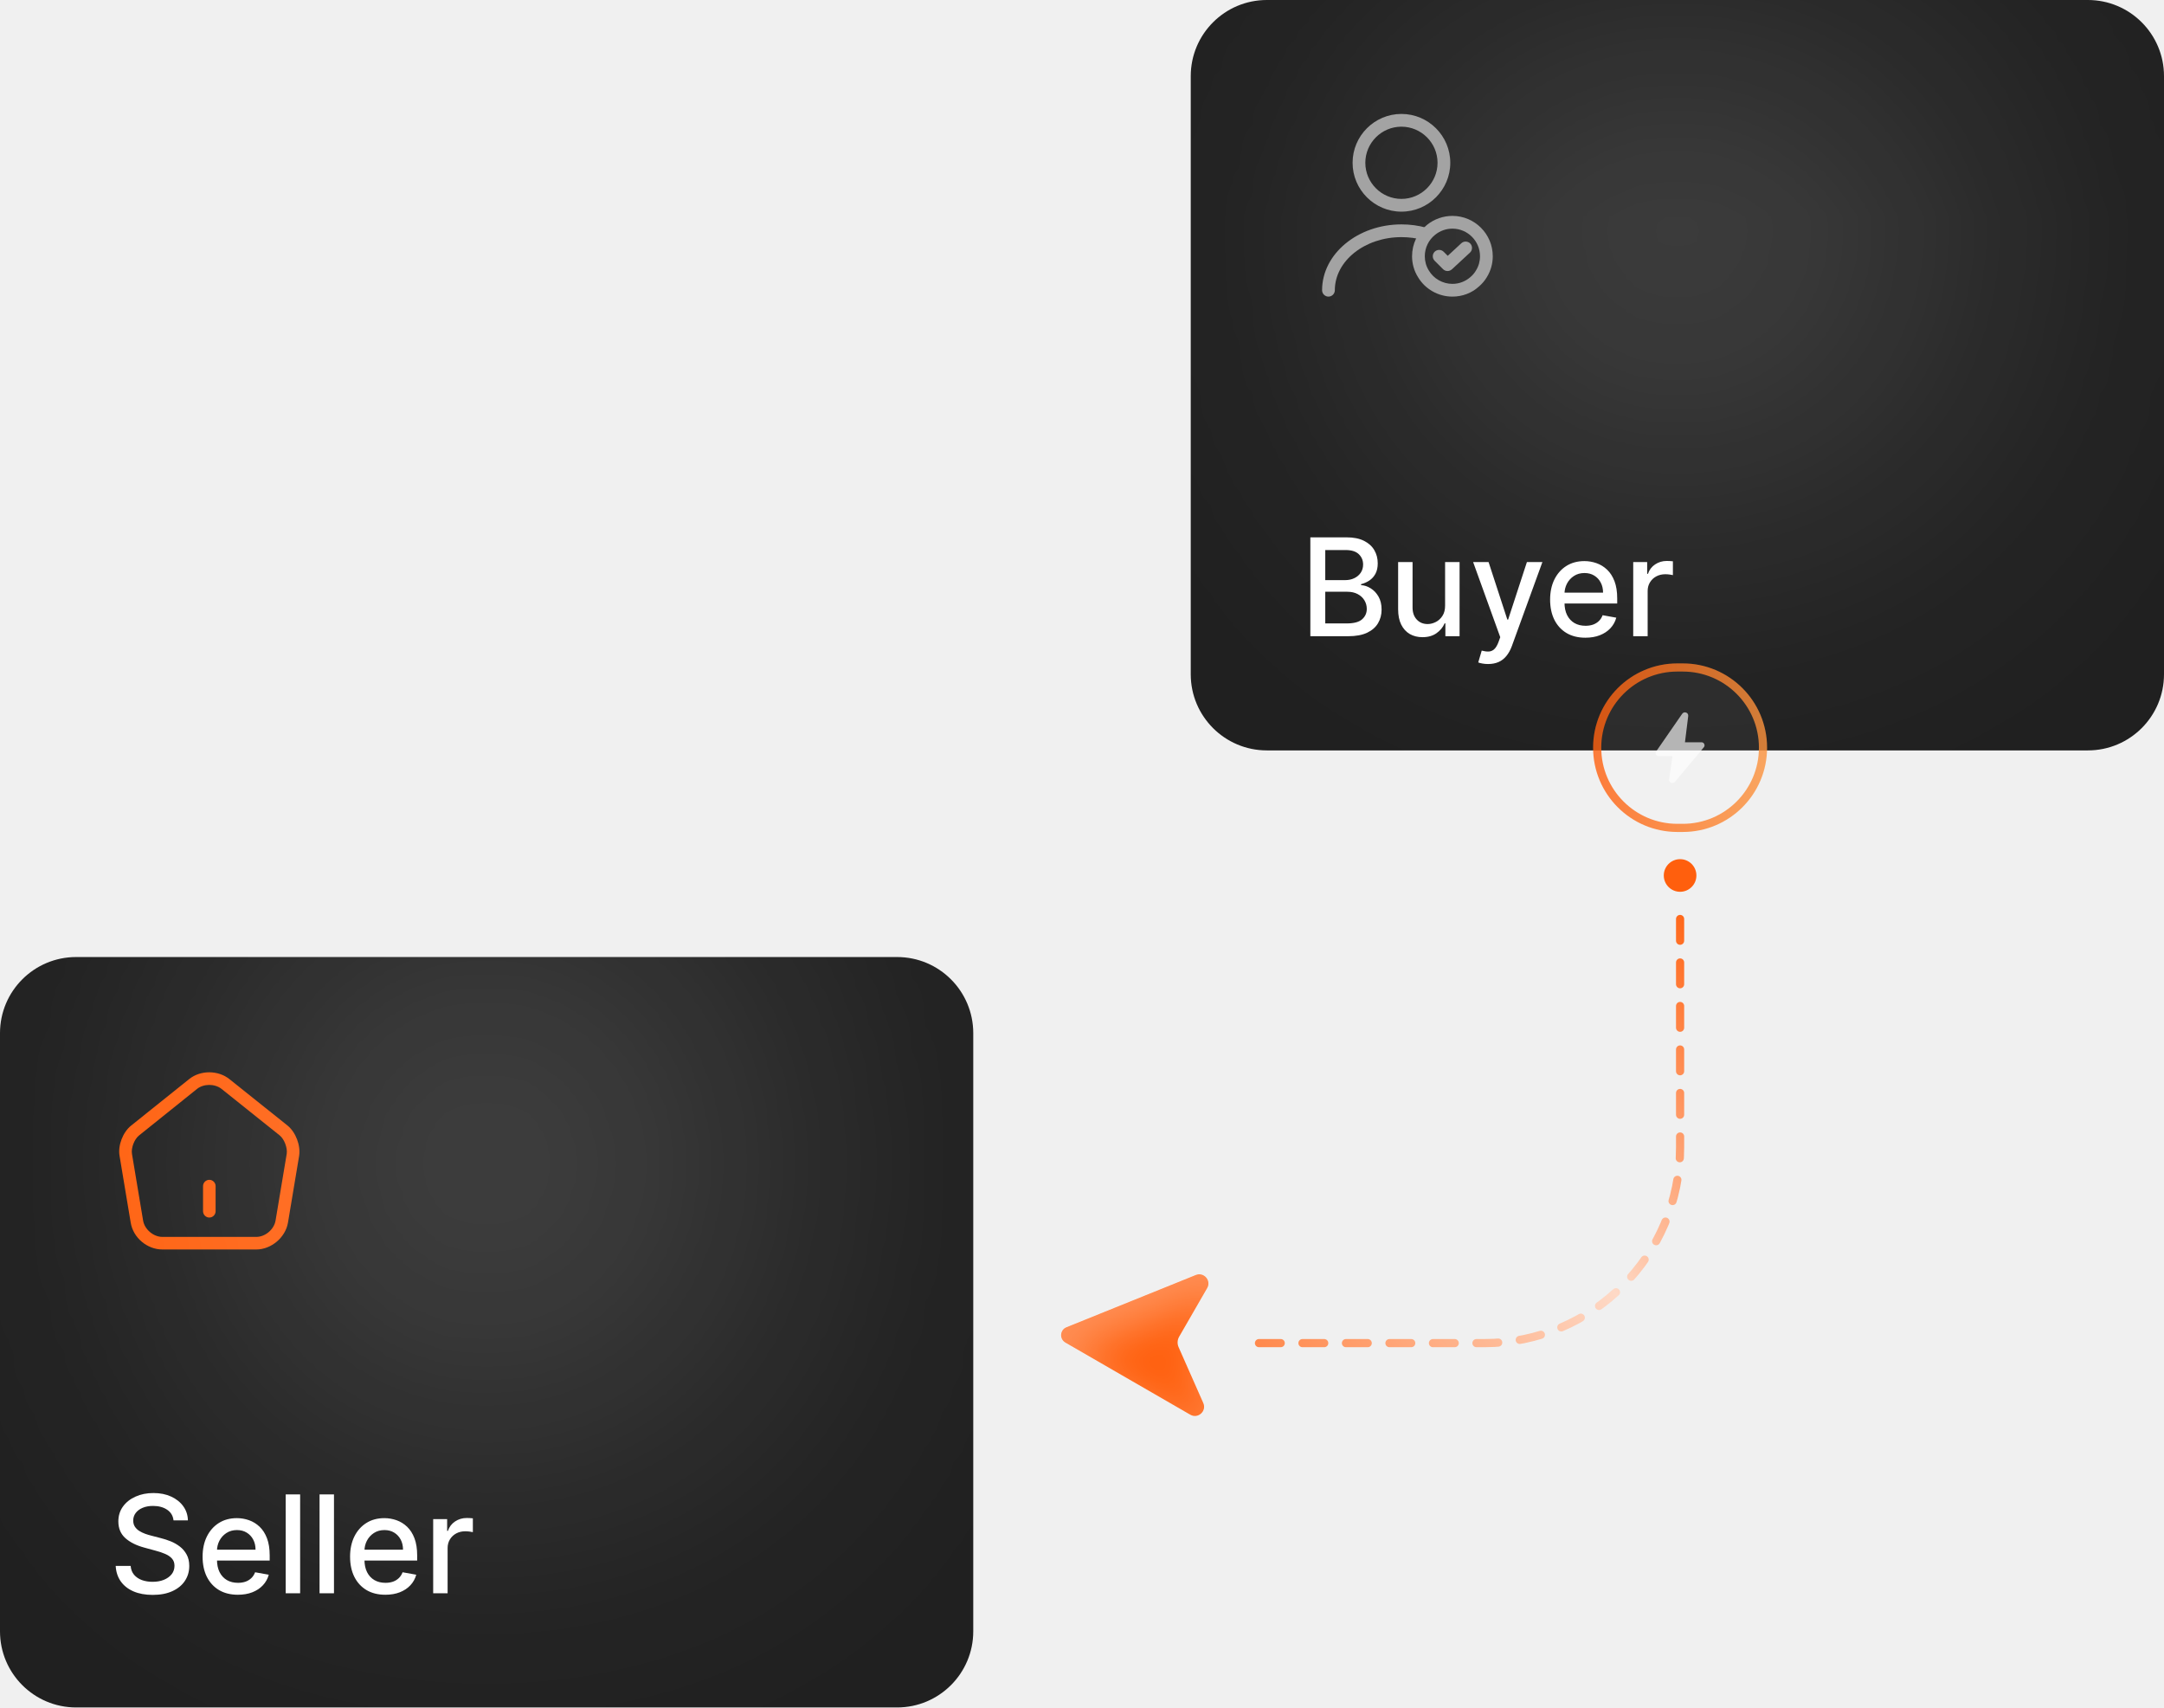
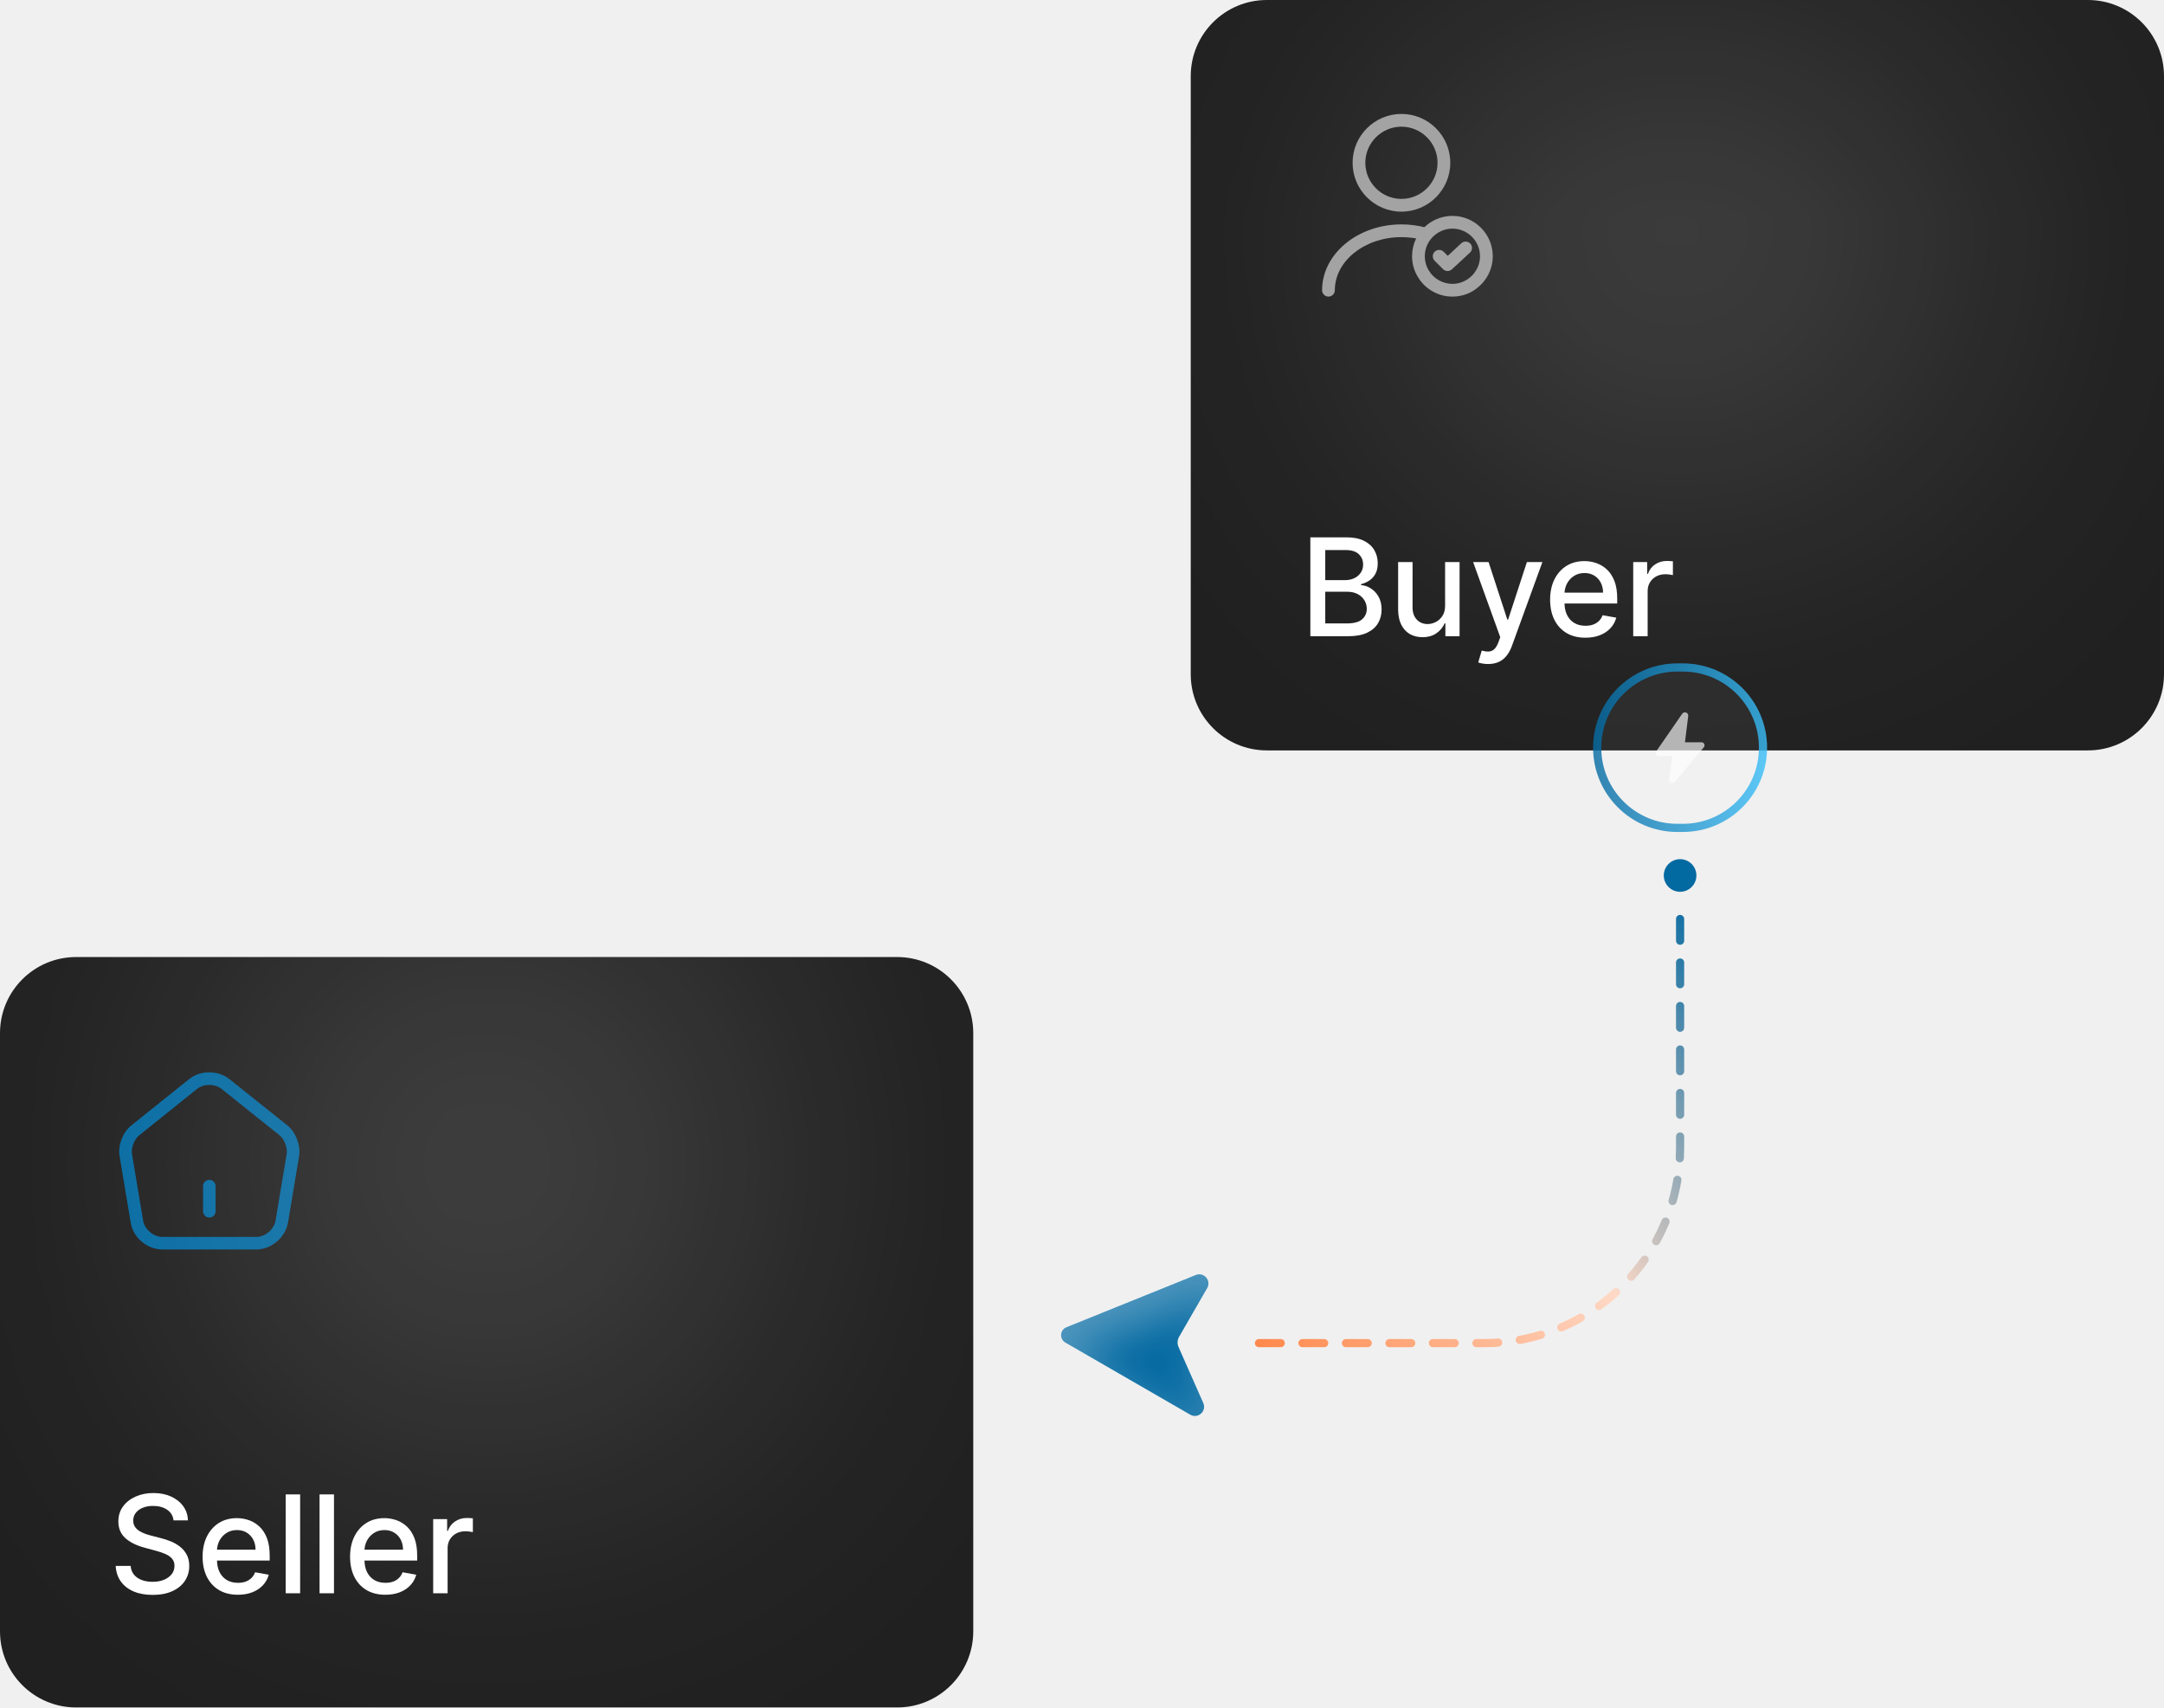
<svg xmlns="http://www.w3.org/2000/svg" width="398" height="314" viewBox="0 0 398 314" fill="none">
  <g clip-path="url(#clip0_698_5707)">
    <rect x="219" width="179" height="138" rx="14" fill="#1F1F1F" />
    <path d="M240.998 117V98.818H247.656C248.946 98.818 250.014 99.031 250.861 99.457C251.707 99.878 252.34 100.449 252.761 101.171C253.181 101.887 253.391 102.695 253.391 103.594C253.391 104.352 253.252 104.991 252.974 105.512C252.696 106.027 252.323 106.441 251.855 106.755C251.393 107.063 250.884 107.288 250.328 107.43V107.607C250.932 107.637 251.521 107.832 252.095 108.193C252.675 108.548 253.154 109.054 253.533 109.711C253.912 110.368 254.101 111.167 254.101 112.108C254.101 113.038 253.882 113.872 253.444 114.612C253.012 115.346 252.343 115.929 251.438 116.361C250.532 116.787 249.375 117 247.967 117H240.998ZM243.741 114.647H247.7C249.014 114.647 249.955 114.393 250.523 113.884C251.092 113.375 251.376 112.739 251.376 111.975C251.376 111.401 251.231 110.874 250.941 110.395C250.651 109.915 250.236 109.534 249.698 109.25C249.165 108.966 248.532 108.824 247.798 108.824H243.741V114.647ZM243.741 106.684H247.416C248.032 106.684 248.585 106.566 249.076 106.329C249.574 106.092 249.967 105.761 250.257 105.335C250.553 104.902 250.701 104.393 250.701 103.808C250.701 103.056 250.438 102.426 249.911 101.917C249.384 101.408 248.576 101.153 247.487 101.153H243.741V106.684ZM265.78 111.345V103.364H268.443V117H265.833V114.638H265.691C265.378 115.366 264.874 115.973 264.182 116.458C263.495 116.938 262.64 117.178 261.616 117.178C260.74 117.178 259.965 116.985 259.29 116.6C258.622 116.21 258.095 115.633 257.71 114.869C257.331 114.106 257.142 113.162 257.142 112.037V103.364H259.796V111.718C259.796 112.647 260.054 113.387 260.569 113.937C261.084 114.488 261.752 114.763 262.575 114.763C263.072 114.763 263.566 114.638 264.058 114.39C264.555 114.141 264.966 113.766 265.292 113.262C265.623 112.759 265.786 112.12 265.78 111.345ZM273.688 122.114C273.291 122.114 272.93 122.081 272.605 122.016C272.279 121.957 272.037 121.892 271.877 121.821L272.516 119.646C273.001 119.776 273.433 119.832 273.812 119.814C274.191 119.797 274.525 119.654 274.815 119.388C275.111 119.122 275.372 118.687 275.597 118.083L275.925 117.178L270.936 103.364H273.777L277.23 113.946H277.372L280.826 103.364H283.676L278.056 118.82C277.795 119.53 277.464 120.131 277.062 120.622C276.659 121.119 276.18 121.492 275.623 121.741C275.067 121.989 274.422 122.114 273.688 122.114ZM291.583 117.275C290.24 117.275 289.083 116.988 288.112 116.414C287.147 115.834 286.402 115.02 285.875 113.973C285.354 112.919 285.094 111.685 285.094 110.271C285.094 108.874 285.354 107.643 285.875 106.577C286.402 105.512 287.136 104.681 288.077 104.083C289.024 103.485 290.13 103.186 291.397 103.186C292.166 103.186 292.912 103.313 293.634 103.568C294.356 103.822 295.004 104.222 295.578 104.766C296.153 105.311 296.605 106.018 296.937 106.888C297.268 107.752 297.434 108.803 297.434 110.04V110.981H286.594V108.992H294.833C294.833 108.294 294.691 107.675 294.407 107.137C294.123 106.592 293.723 106.163 293.208 105.849C292.699 105.536 292.101 105.379 291.415 105.379C290.669 105.379 290.018 105.562 289.462 105.929C288.911 106.29 288.485 106.764 288.183 107.35C287.887 107.93 287.739 108.56 287.739 109.241V110.794C287.739 111.706 287.899 112.481 288.219 113.12C288.544 113.76 288.997 114.248 289.577 114.585C290.157 114.917 290.835 115.082 291.61 115.082C292.113 115.082 292.572 115.011 292.986 114.869C293.4 114.721 293.759 114.502 294.06 114.212C294.362 113.922 294.593 113.564 294.753 113.138L297.265 113.591C297.064 114.331 296.703 114.979 296.182 115.535C295.667 116.086 295.019 116.515 294.238 116.822C293.463 117.124 292.578 117.275 291.583 117.275ZM300.379 117V103.364H302.945V105.53H303.087C303.335 104.796 303.773 104.219 304.401 103.799C305.034 103.373 305.75 103.159 306.549 103.159C306.715 103.159 306.91 103.165 307.135 103.177C307.366 103.189 307.547 103.204 307.677 103.222V105.761C307.57 105.731 307.381 105.699 307.109 105.663C306.836 105.622 306.564 105.601 306.292 105.601C305.664 105.601 305.105 105.734 304.614 106C304.129 106.261 303.744 106.625 303.46 107.092C303.176 107.554 303.034 108.081 303.034 108.673V117H300.379Z" fill="white" />
    <g filter="url(#filter0_f_698_5707)">
      <ellipse cx="308.5" cy="38" rx="31.5" ry="38" fill="white" fill-opacity="0.45" />
    </g>
    <path d="M257.75 38.922C252.797 38.922 248.766 34.891 248.766 29.938C248.766 24.984 252.797 20.953 257.75 20.953C262.703 20.953 266.734 24.984 266.734 29.938C266.734 34.891 262.703 38.922 257.75 38.922ZM257.75 23.297C254.094 23.297 251.109 26.281 251.109 29.938C251.109 33.594 254.094 36.578 257.75 36.578C261.406 36.578 264.391 33.594 264.391 29.938C264.391 26.281 261.406 23.297 257.75 23.297Z" fill="#A3A3A3" />
    <path d="M244.328 54.547C243.688 54.547 243.156 54.016 243.156 53.375C243.156 46.703 249.703 41.266 257.75 41.266C259.328 41.266 260.875 41.469 262.375 41.891C263 42.062 263.359 42.703 263.188 43.328C263.016 43.953 262.375 44.312 261.75 44.141C260.469 43.781 259.125 43.609 257.75 43.609C251 43.609 245.5 47.984 245.5 53.375C245.5 54.016 244.969 54.547 244.328 54.547Z" fill="#A3A3A3" />
    <path d="M267.125 54.547C264.531 54.547 262.094 53.172 260.781 50.938C260.078 49.812 259.703 48.484 259.703 47.125C259.703 44.844 260.719 42.734 262.484 41.328C263.797 40.281 265.453 39.703 267.125 39.703C271.219 39.703 274.547 43.031 274.547 47.125C274.547 48.484 274.172 49.812 273.469 50.953C273.078 51.609 272.578 52.203 271.984 52.703C270.687 53.891 268.953 54.547 267.125 54.547ZM267.125 42.047C265.969 42.047 264.875 42.438 263.953 43.172C262.75 44.125 262.047 45.578 262.047 47.125C262.047 48.047 262.297 48.953 262.781 49.734C263.688 51.266 265.359 52.203 267.125 52.203C268.359 52.203 269.547 51.75 270.453 50.938C270.859 50.594 271.203 50.188 271.453 49.75C271.953 48.953 272.203 48.047 272.203 47.125C272.203 44.328 269.922 42.047 267.125 42.047Z" fill="#A3A3A3" />
    <path d="M266.232 49.844C265.936 49.844 265.639 49.734 265.404 49.5L263.857 47.953C263.404 47.5 263.404 46.75 263.857 46.297C264.311 45.844 265.061 45.844 265.514 46.297L266.264 47.047L268.764 44.734C269.232 44.297 269.982 44.328 270.42 44.797C270.857 45.266 270.826 46.016 270.357 46.453L267.029 49.531C266.795 49.734 266.514 49.844 266.232 49.844Z" fill="#A3A3A3" />
  </g>
  <g clip-path="url(#clip1_698_5707)">
    <rect y="176" width="179" height="138" rx="14" fill="#1F1F1F" />
-     <path d="M38.5 223.906C37.868 223.906 37.344 223.382 37.344 222.75V218.125C37.344 217.493 37.868 216.969 38.5 216.969C39.132 216.969 39.656 217.493 39.656 218.125V222.75C39.656 223.382 39.132 223.906 38.5 223.906Z" fill="#FF5F0D" />
-     <path d="M47.136 229.779H29.869C27.063 229.779 24.504 227.621 24.041 224.862L21.991 212.574C21.652 210.663 22.592 208.212 24.119 206.994L34.802 198.437C36.868 196.772 40.121 196.788 42.202 198.453L52.886 206.994C54.397 208.212 55.322 210.663 55.014 212.574L52.963 224.846C52.501 227.575 49.88 229.779 47.136 229.779ZM38.487 199.517C37.67 199.517 36.853 199.763 36.251 200.241L25.568 208.813C24.704 209.507 24.088 211.11 24.273 212.204L26.323 224.476C26.601 226.095 28.219 227.467 29.869 227.467H47.136C48.785 227.467 50.404 226.095 50.681 224.461L52.732 212.189C52.901 211.11 52.285 209.476 51.437 208.797L40.753 200.257C40.136 199.763 39.304 199.517 38.487 199.517Z" fill="#FF5F0D" />
+     <path d="M38.5 223.906C37.868 223.906 37.344 223.382 37.344 222.75V218.125C37.344 217.493 37.868 216.969 38.5 216.969C39.132 216.969 39.656 217.493 39.656 218.125V222.75C39.656 223.382 39.132 223.906 38.5 223.906Z" fill="#0369A1" />
+     <path d="M47.136 229.779H29.869C27.063 229.779 24.504 227.621 24.041 224.862L21.991 212.574C21.652 210.663 22.592 208.212 24.119 206.994L34.802 198.437C36.868 196.772 40.121 196.788 42.202 198.453L52.886 206.994C54.397 208.212 55.322 210.663 55.014 212.574L52.963 224.846C52.501 227.575 49.88 229.779 47.136 229.779ZM38.487 199.517C37.67 199.517 36.853 199.763 36.251 200.241L25.568 208.813C24.704 209.507 24.088 211.11 24.273 212.204L26.323 224.476C26.601 226.095 28.219 227.467 29.869 227.467H47.136C48.785 227.467 50.404 226.095 50.681 224.461L52.732 212.189C52.901 211.11 52.285 209.476 51.437 208.797L40.753 200.257C40.136 199.763 39.304 199.517 38.487 199.517Z" fill="#0369A1" />
    <path d="M31.914 279.594C31.819 278.754 31.429 278.103 30.742 277.641C30.056 277.174 29.192 276.94 28.15 276.94C27.404 276.94 26.759 277.058 26.215 277.295C25.67 277.526 25.247 277.846 24.945 278.254C24.649 278.656 24.501 279.115 24.501 279.63C24.501 280.062 24.602 280.435 24.803 280.749C25.01 281.062 25.279 281.326 25.611 281.539C25.948 281.746 26.309 281.92 26.694 282.062C27.079 282.199 27.448 282.311 27.804 282.4L29.579 282.862C30.159 283.004 30.754 283.196 31.364 283.439C31.973 283.681 32.538 284.001 33.059 284.397C33.58 284.794 34 285.285 34.32 285.871C34.645 286.457 34.808 287.158 34.808 287.975C34.808 289.005 34.542 289.919 34.009 290.718C33.483 291.517 32.716 292.148 31.71 292.609C30.71 293.071 29.499 293.302 28.079 293.302C26.718 293.302 25.54 293.086 24.546 292.654C23.551 292.222 22.773 291.609 22.211 290.816C21.648 290.017 21.338 289.07 21.278 287.975H24.03C24.084 288.632 24.297 289.18 24.67 289.618C25.049 290.05 25.531 290.372 26.117 290.585C26.709 290.792 27.357 290.896 28.061 290.896C28.836 290.896 29.526 290.775 30.13 290.532C30.739 290.283 31.219 289.94 31.568 289.502C31.917 289.058 32.092 288.54 32.092 287.949C32.092 287.41 31.938 286.969 31.63 286.626C31.328 286.282 30.917 285.998 30.396 285.773C29.881 285.549 29.298 285.35 28.647 285.179L26.499 284.593C25.043 284.196 23.889 283.613 23.036 282.844C22.19 282.074 21.767 281.056 21.767 279.79C21.767 278.742 22.051 277.828 22.619 277.047C23.187 276.265 23.957 275.659 24.927 275.227C25.898 274.789 26.993 274.57 28.212 274.57C29.443 274.57 30.529 274.786 31.47 275.218C32.417 275.65 33.163 276.245 33.707 277.002C34.252 277.754 34.536 278.618 34.56 279.594H31.914ZM43.75 293.275C42.407 293.275 41.25 292.988 40.279 292.414C39.315 291.834 38.569 291.02 38.042 289.973C37.521 288.919 37.261 287.685 37.261 286.271C37.261 284.874 37.521 283.643 38.042 282.577C38.569 281.512 39.303 280.681 40.244 280.083C41.191 279.485 42.297 279.186 43.564 279.186C44.333 279.186 45.079 279.313 45.801 279.568C46.523 279.822 47.171 280.222 47.745 280.766C48.32 281.311 48.772 282.018 49.104 282.888C49.435 283.752 49.601 284.803 49.601 286.04V286.981H38.761V284.992H47C47 284.294 46.858 283.675 46.574 283.137C46.289 282.592 45.89 282.163 45.375 281.849C44.866 281.536 44.268 281.379 43.582 281.379C42.836 281.379 42.185 281.562 41.629 281.929C41.078 282.29 40.652 282.764 40.35 283.35C40.054 283.93 39.906 284.56 39.906 285.241V286.794C39.906 287.706 40.066 288.481 40.386 289.12C40.711 289.76 41.164 290.248 41.744 290.585C42.324 290.917 43.002 291.082 43.777 291.082C44.28 291.082 44.739 291.011 45.153 290.869C45.567 290.721 45.925 290.502 46.227 290.212C46.529 289.922 46.76 289.564 46.92 289.138L49.432 289.591C49.231 290.331 48.87 290.979 48.349 291.535C47.834 292.086 47.186 292.515 46.405 292.822C45.63 293.124 44.745 293.275 43.75 293.275ZM55.201 274.818V293H52.546V274.818H55.201ZM61.426 274.818V293H58.772V274.818H61.426ZM70.874 293.275C69.531 293.275 68.374 292.988 67.403 292.414C66.439 291.834 65.693 291.02 65.166 289.973C64.645 288.919 64.385 287.685 64.385 286.271C64.385 284.874 64.645 283.643 65.166 282.577C65.693 281.512 66.427 280.681 67.368 280.083C68.315 279.485 69.421 279.186 70.688 279.186C71.457 279.186 72.203 279.313 72.925 279.568C73.647 279.822 74.295 280.222 74.87 280.766C75.444 281.311 75.896 282.018 76.228 282.888C76.559 283.752 76.725 284.803 76.725 286.04V286.981H65.885V284.992H74.124C74.124 284.294 73.982 283.675 73.698 283.137C73.413 282.592 73.014 282.163 72.499 281.849C71.99 281.536 71.392 281.379 70.706 281.379C69.96 281.379 69.309 281.562 68.753 281.929C68.202 282.29 67.776 282.764 67.474 283.35C67.178 283.93 67.03 284.56 67.03 285.241V286.794C67.03 287.706 67.19 288.481 67.51 289.12C67.835 289.76 68.288 290.248 68.868 290.585C69.448 290.917 70.126 291.082 70.901 291.082C71.404 291.082 71.863 291.011 72.277 290.869C72.692 290.721 73.049 290.502 73.351 290.212C73.653 289.922 73.884 289.564 74.044 289.138L76.556 289.591C76.355 290.331 75.994 290.979 75.473 291.535C74.958 292.086 74.31 292.515 73.529 292.822C72.754 293.124 71.869 293.275 70.874 293.275ZM79.67 293V279.364H82.236V281.53H82.378C82.626 280.796 83.064 280.219 83.692 279.799C84.325 279.373 85.041 279.159 85.84 279.159C86.006 279.159 86.201 279.165 86.426 279.177C86.657 279.189 86.838 279.204 86.968 279.222V281.761C86.861 281.731 86.672 281.699 86.4 281.663C86.127 281.622 85.855 281.601 85.583 281.601C84.956 281.601 84.396 281.734 83.905 282C83.42 282.261 83.035 282.625 82.751 283.092C82.467 283.554 82.325 284.081 82.325 284.673V293H79.67Z" fill="white" />
    <g filter="url(#filter1_f_698_5707)">
      <ellipse cx="89.5" cy="214" rx="31.5" ry="38" fill="white" fill-opacity="0.45" />
    </g>
  </g>
  <rect x="293" y="122" width="32" height="31" rx="15.5" fill="white" fill-opacity="0.05" />
  <rect x="293.75" y="122.75" width="30.5" height="29.5" rx="14.75" stroke="url(#paint0_linear_698_5707)" stroke-opacity="0.8" stroke-width="1.5" />
  <path d="M307.598 139.044H305.068C304.838 139.044 304.671 138.944 304.568 138.744C304.464 138.543 304.479 138.351 304.613 138.167L309.385 131.267C309.472 131.145 309.579 131.065 309.707 131.026C309.835 130.986 309.971 130.992 310.114 131.044C310.257 131.096 310.36 131.182 310.423 131.301C310.487 131.421 310.51 131.552 310.493 131.693L309.897 136.505H312.937C313.174 136.505 313.342 136.613 313.441 136.83C313.541 137.046 313.514 137.246 313.361 137.43L308.051 143.779C307.96 143.886 307.851 143.955 307.724 143.985C307.595 144.014 307.469 144.001 307.344 143.945C307.219 143.89 307.123 143.806 307.057 143.694C306.992 143.582 306.968 143.455 306.985 143.313L307.598 139.044Z" fill="white" fill-opacity="0.65" />
-   <circle cx="309" cy="161" r="3" fill="#FF5F0D" />
+   <circle cx="309" cy="161" r="3" fill="#0369A1" />
  <path d="M309 169V211C309 230.882 292.882 247 273 247H228" stroke="url(#paint1_linear_698_5707)" stroke-width="1.5" stroke-linecap="round" stroke-linejoin="round" stroke-dasharray="4 4" />
  <g filter="url(#filter2_i_698_5707)">
-     <path d="M196.137 244.076C194.92 244.567 194.803 246.244 195.939 246.901L218.914 260.165C220.332 260.984 221.97 259.513 221.309 258.015L216.765 247.741C216.63 247.435 216.568 247.1 216.586 246.766C216.604 246.431 216.701 246.106 216.869 245.816L222.026 236.883C222.83 235.49 221.418 233.866 219.925 234.468L196.137 244.076Z" fill="#FF5F0D" />
+     <path d="M196.137 244.076C194.92 244.567 194.803 246.244 195.939 246.901L218.914 260.165C220.332 260.984 221.97 259.513 221.309 258.015L216.765 247.741C216.63 247.435 216.568 247.1 216.586 246.766C216.604 246.431 216.701 246.106 216.869 245.816L222.026 236.883C222.83 235.49 221.418 233.866 219.925 234.468L196.137 244.076Z" fill="#0369A1" />
  </g>
  <defs>
    <filter id="filter0_f_698_5707" x="177" y="-100" width="263" height="276" filterUnits="userSpaceOnUse" color-interpolation-filters="sRGB">
      <feFlood flood-opacity="0" result="BackgroundImageFix" />
      <feBlend mode="normal" in="SourceGraphic" in2="BackgroundImageFix" result="shape" />
      <feGaussianBlur stdDeviation="50" result="effect1_foregroundBlur_698_5707" />
    </filter>
    <filter id="filter1_f_698_5707" x="-42" y="76" width="263" height="276" filterUnits="userSpaceOnUse" color-interpolation-filters="sRGB">
      <feFlood flood-opacity="0" result="BackgroundImageFix" />
      <feBlend mode="normal" in="SourceGraphic" in2="BackgroundImageFix" result="shape" />
      <feGaussianBlur stdDeviation="50" result="effect1_foregroundBlur_698_5707" />
    </filter>
    <filter id="filter2_i_698_5707" x="189" y="222" width="49.529" height="50.528" filterUnits="userSpaceOnUse" color-interpolation-filters="sRGB">
      <feFlood flood-opacity="0" result="BackgroundImageFix" />
      <feBlend mode="normal" in="SourceGraphic" in2="BackgroundImageFix" result="shape" />
      <feColorMatrix in="SourceAlpha" type="matrix" values="0 0 0 0 0 0 0 0 0 0 0 0 0 0 0 0 0 0 127 0" result="hardAlpha" />
      <feOffset dx="3" dy="4" />
      <feGaussianBlur stdDeviation="4" />
      <feComposite in2="hardAlpha" operator="arithmetic" k2="-1" k3="1" />
      <feColorMatrix type="matrix" values="0 0 0 0 1 0 0 0 0 1 0 0 0 0 1 0 0 0 0.3 0" />
      <feBlend mode="normal" in2="shape" result="effect1_innerShadow_698_5707" />
    </filter>
    <linearGradient id="paint0_linear_698_5707" x1="293" y1="137.5" x2="325" y2="137.5" gradientUnits="userSpaceOnUse">
-       <stop stop-color="#FF5F0D" />
-       <stop offset="1" stop-color="#FB923C" />
+       <stop stop-color="#0369A1" />
+       <stop offset="1" stop-color="#38BDF8" />
    </linearGradient>
    <linearGradient id="paint1_linear_698_5707" x1="309" y1="160.884" x2="213.221" y2="225.567" gradientUnits="userSpaceOnUse">
-       <stop stop-color="#FF5F0D" />
+       <stop stop-color="#0369A1" />
      <stop offset="0.458" stop-color="#FED9C6" />
      <stop offset="1" stop-color="#FF8546" />
    </linearGradient>
    <clipPath id="clip0_698_5707">
      <rect width="179" height="138" fill="white" transform="translate(219)" />
    </clipPath>
    <clipPath id="clip1_698_5707">
      <rect width="179" height="138" fill="white" transform="translate(0 176)" />
    </clipPath>
  </defs>
</svg>
